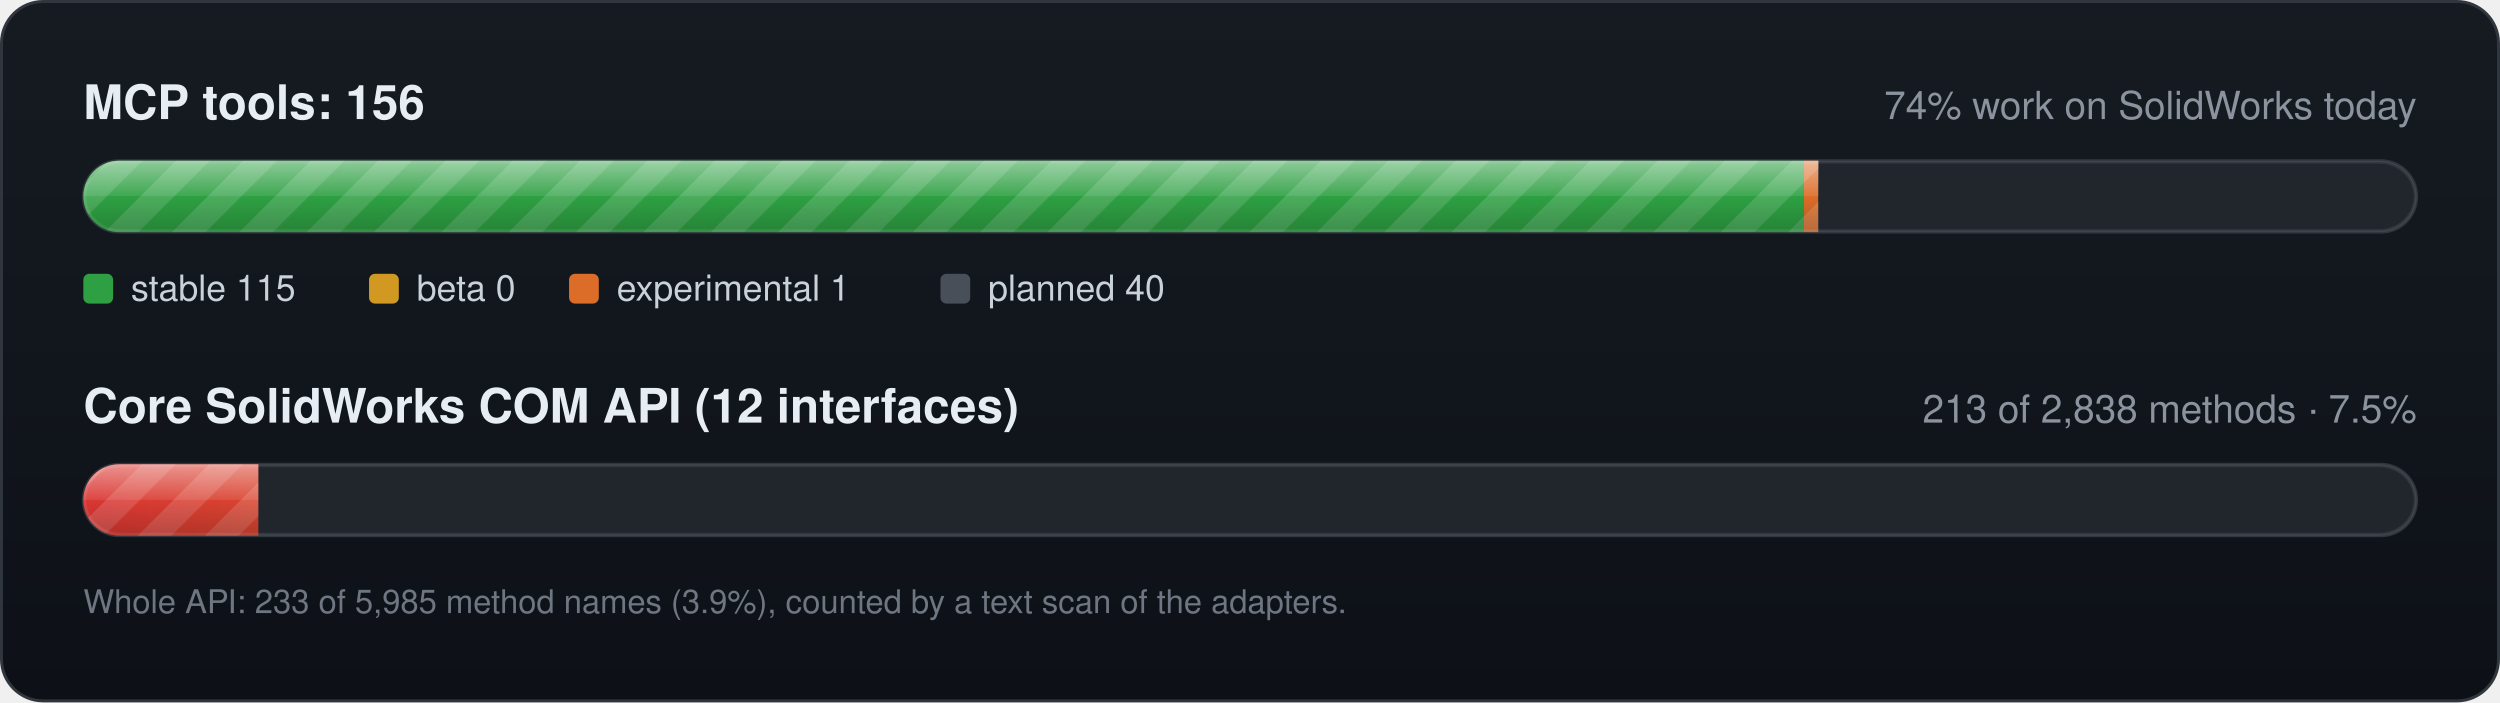
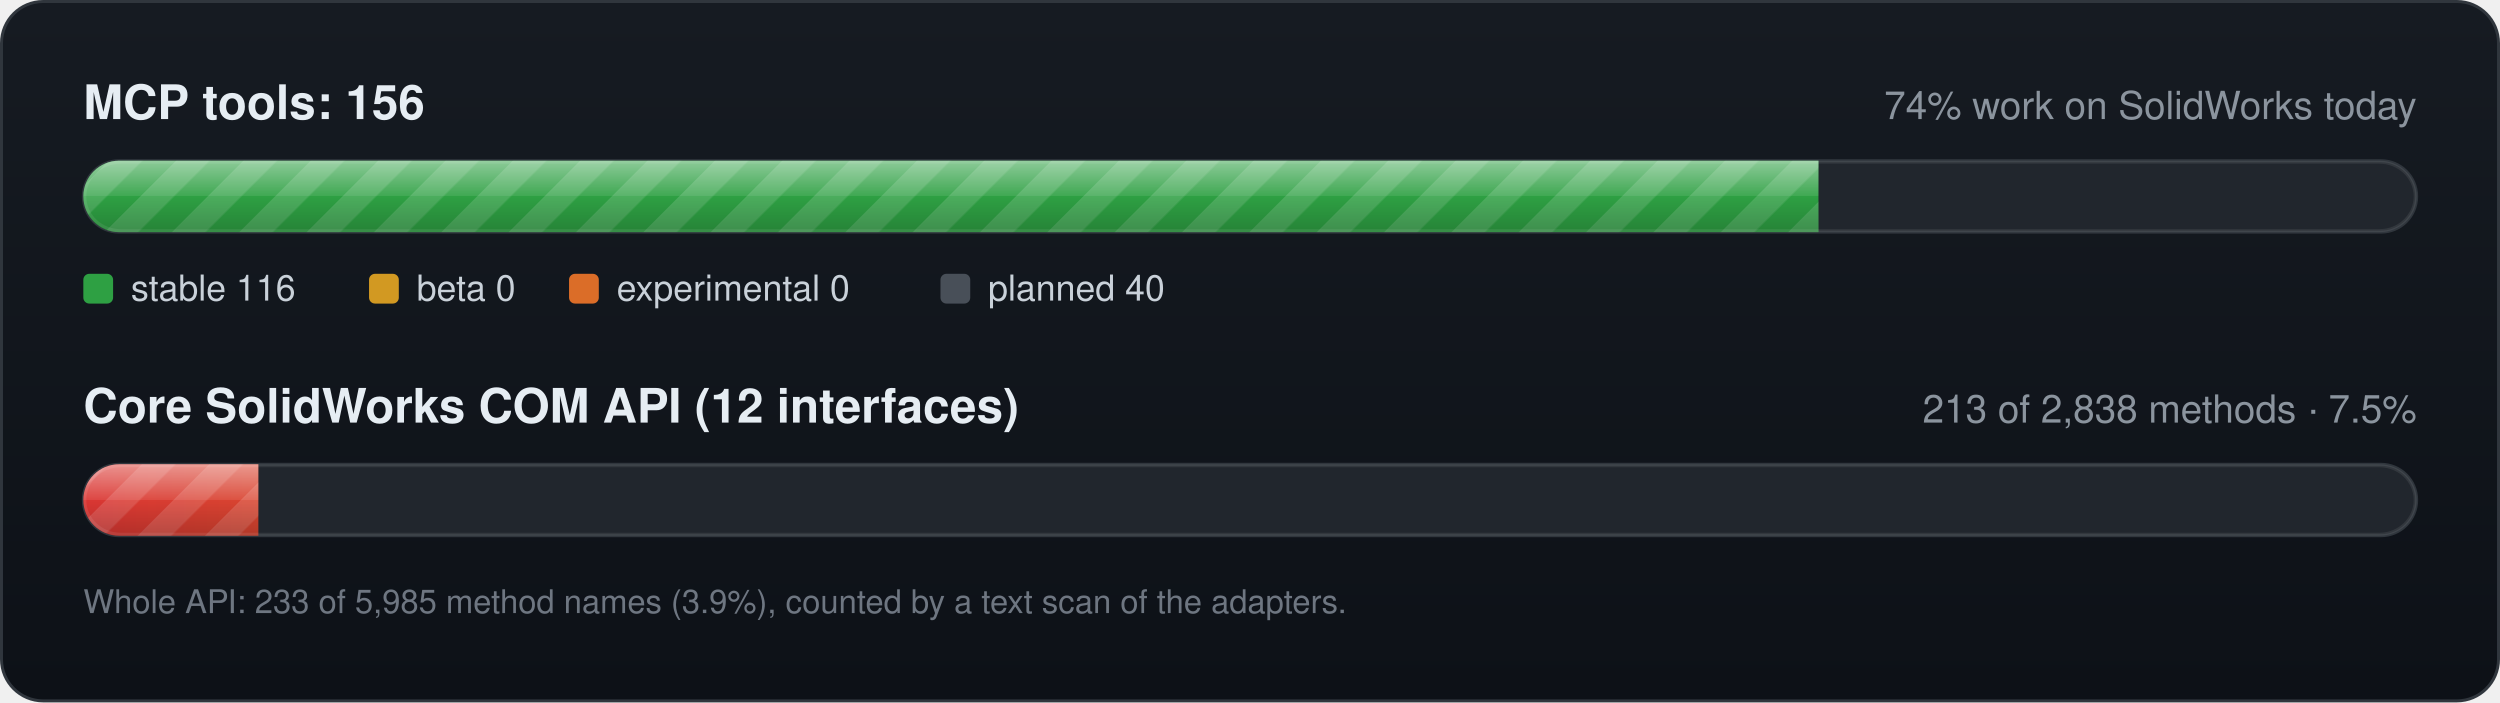
<svg xmlns="http://www.w3.org/2000/svg" width="840" height="236" viewBox="0 0 840 236" role="img" aria-label="Project progress">
  <defs>
    <linearGradient id="panel" x1="0" y1="0" x2="0" y2="1">
      <stop offset="0" stop-color="#161b22" />
      <stop offset="1" stop-color="#0d1117" />
    </linearGradient>
    <linearGradient id="gloss" x1="0" y1="0" x2="0" y2="1">
      <stop offset="0" stop-color="#fff" stop-opacity=".45" />
      <stop offset=".5" stop-color="#fff" stop-opacity=".08" />
      <stop offset=".5" stop-color="#000" stop-opacity="0" />
      <stop offset="1" stop-color="#000" stop-opacity=".18" />
    </linearGradient>
    <linearGradient id="heat" gradientUnits="userSpaceOnUse" x1="28" y1="0" x2="812" y2="0">
      <stop offset="0" stop-color="#da3633" />
      <stop offset=".5" stop-color="#d29922" />
      <stop offset="1" stop-color="#2ea043" />
    </linearGradient>
    <pattern id="stripes" width="16" height="16" patternUnits="userSpaceOnUse" patternTransform="rotate(45)">
      <rect width="8" height="16" fill="#fff" fill-opacity=".14" />
      <animateTransform attributeName="patternTransform" type="translate" additive="sum" from="0 0" to="16 0" dur="1.6s" repeatCount="indefinite" />
    </pattern>
    <clipPath id="track-tools">
      <rect x="28" y="54" width="784" height="24" rx="12.0" />
    </clipPath>
    <clipPath id="track-com">
      <rect x="28" y="156" width="784" height="24" rx="12.0" />
    </clipPath>
  </defs>
  <rect x=".5" y=".5" width="839" height="235" rx="14" fill="url(#panel)" stroke="#30363d" />
  <text x="28" y="40" font-family="-apple-system,'Segoe UI',Helvetica,Arial,sans-serif" font-size="16" fill="#e6edf3" font-weight="600" text-anchor="start">MCP tools: 156</text>
  <text x="812" y="40" font-family="-apple-system,'Segoe UI',Helvetica,Arial,sans-serif" font-size="13" fill="#8b949e" font-weight="400" text-anchor="end">74% work on SolidWorks today</text>
  <rect x="28" y="54" width="784" height="24" rx="12.0" fill="#21262d" stroke="#30363d" />
  <g clip-path="url(#track-tools)">
-     <rect x="28.0" y="54" width="577.9" height="24" fill="#2ea043" />
-     <rect x="605.9" y="54" width="0.0" height="24" fill="#d29922" />
-     <rect x="605.9" y="54" width="5.0" height="24" fill="#db6d28" />
+     <rect x="28.0" y="54" width="583.0" height="24" fill="#2ea043" />
+     <rect x="611.0" y="54" width="0.0" height="24" fill="#d29922" />
+     <rect x="611.0" y="54" width="0.0" height="24" fill="#db6d28" />
    <rect x="28" y="54" width="583.0" height="24" fill="url(#stripes)" />
    <rect x="28" y="54" width="583.0" height="24" fill="url(#gloss)" />
  </g>
  <rect x="28.5" y="54.5" width="783" height="23" rx="12.0" fill="none" stroke="#fff" stroke-opacity=".08" />
  <rect x="28" y="92" width="10" height="10" rx="2" fill="#2ea043" />
-   <text x="44" y="101" font-family="-apple-system,'Segoe UI',Helvetica,Arial,sans-serif" font-size="12" fill="#c9d1d9" font-weight="400" text-anchor="start">stable 115</text>
+   <text x="44" y="101" font-family="-apple-system,'Segoe UI',Helvetica,Arial,sans-serif" font-size="12" fill="#c9d1d9" font-weight="400" text-anchor="start">stable 116</text>
  <rect x="124" y="92" width="10" height="10" rx="2" fill="#d29922" />
  <text x="140" y="101" font-family="-apple-system,'Segoe UI',Helvetica,Arial,sans-serif" font-size="12" fill="#c9d1d9" font-weight="400" text-anchor="start">beta 0</text>
  <rect x="191.2" y="92" width="10" height="10" rx="2" fill="#db6d28" />
-   <text x="207.2" y="101" font-family="-apple-system,'Segoe UI',Helvetica,Arial,sans-serif" font-size="12" fill="#c9d1d9" font-weight="400" text-anchor="start">experimental 1</text>
+   <text x="207.2" y="101" font-family="-apple-system,'Segoe UI',Helvetica,Arial,sans-serif" font-size="12" fill="#c9d1d9" font-weight="400" text-anchor="start">experimental 0</text>
  <rect x="316" y="92" width="10" height="10" rx="2" fill="#484f58" />
  <text x="332" y="101" font-family="-apple-system,'Segoe UI',Helvetica,Arial,sans-serif" font-size="12" fill="#c9d1d9" font-weight="400" text-anchor="start">planned 40</text>
  <text x="28" y="142" font-family="-apple-system,'Segoe UI',Helvetica,Arial,sans-serif" font-size="16" fill="#e6edf3" font-weight="600" text-anchor="start">Core SolidWorks COM API (12 interfaces)</text>
  <text x="812" y="142" font-family="-apple-system,'Segoe UI',Helvetica,Arial,sans-serif" font-size="13" fill="#8b949e" font-weight="400" text-anchor="end">213 of 2,838 methods · 7.5%</text>
  <rect x="28" y="156" width="784" height="24" rx="12.0" fill="#21262d" stroke="#30363d" />
  <g clip-path="url(#track-com)">
    <rect x="28.0" y="156" width="58.8" height="24" fill="url(#heat)" />
    <rect x="28" y="156" width="58.8" height="24" fill="url(#stripes)" />
    <rect x="28" y="156" width="58.8" height="24" fill="url(#gloss)" />
  </g>
  <rect x="28.5" y="156.5" width="783" height="23" rx="12.0" fill="none" stroke="#fff" stroke-opacity=".08" />
  <text x="28" y="206" font-family="-apple-system,'Segoe UI',Helvetica,Arial,sans-serif" font-size="11" fill="#6e7681" font-weight="400" text-anchor="start">Whole API: 233 of 5,985 method names (3.9%), counted by a text scan of the adapters.</text>
</svg>
